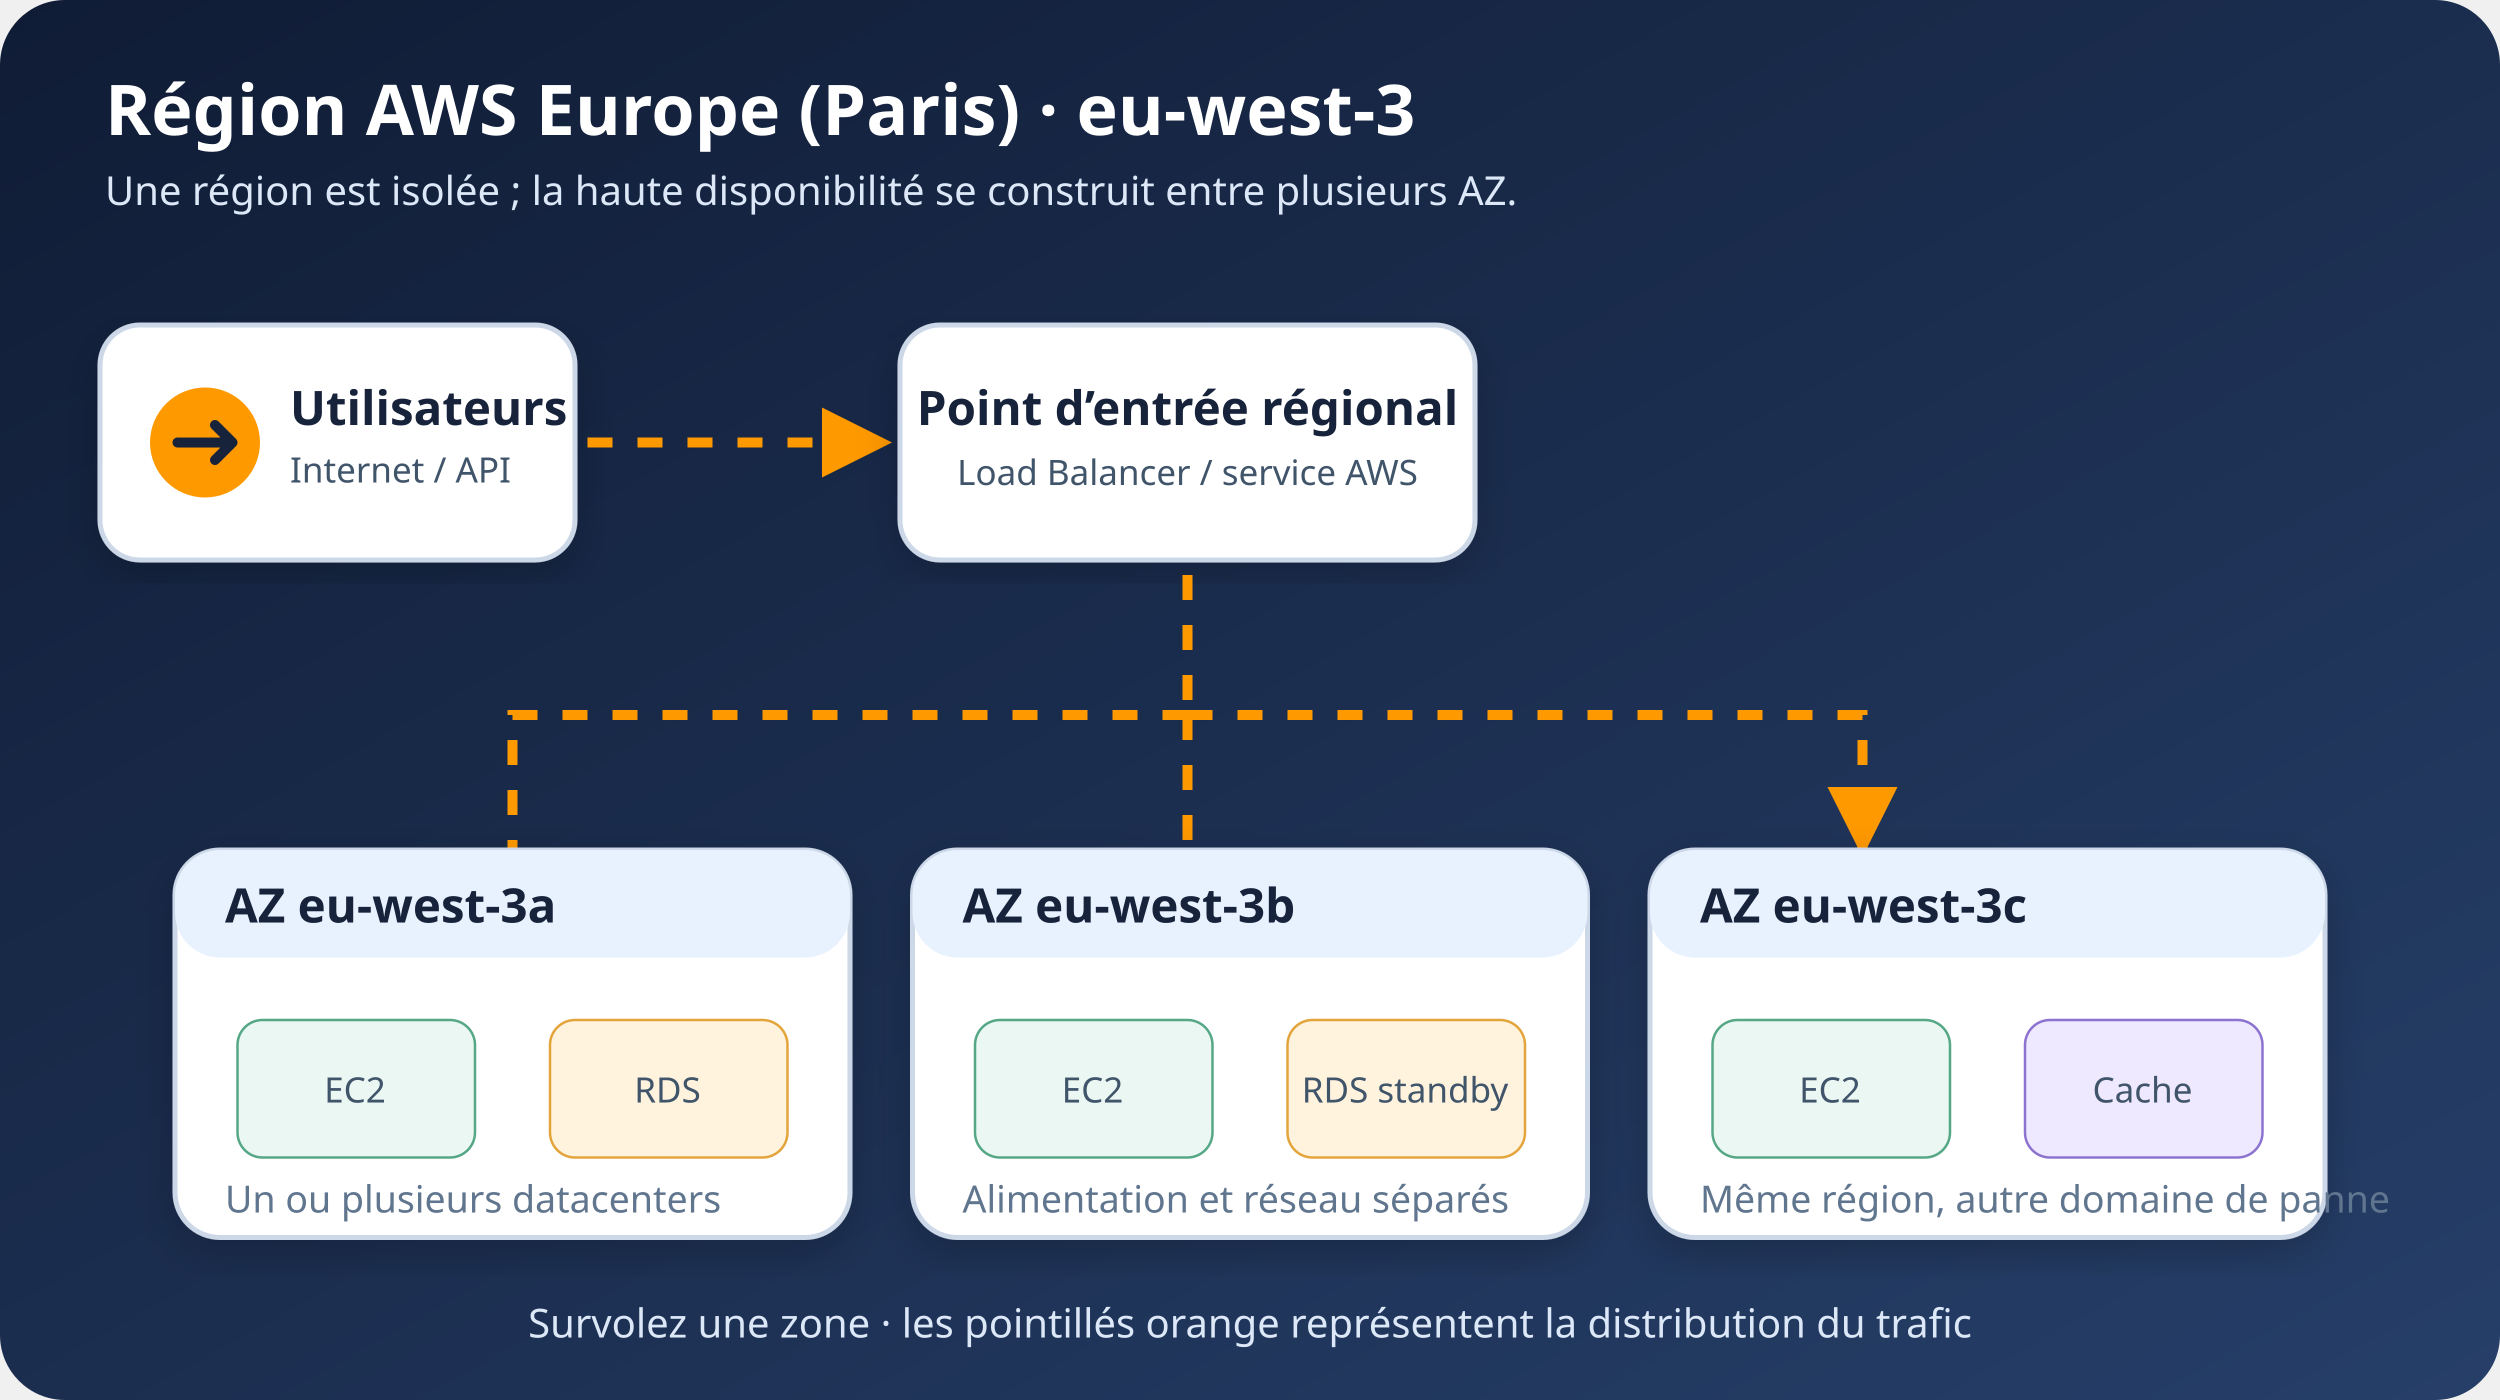
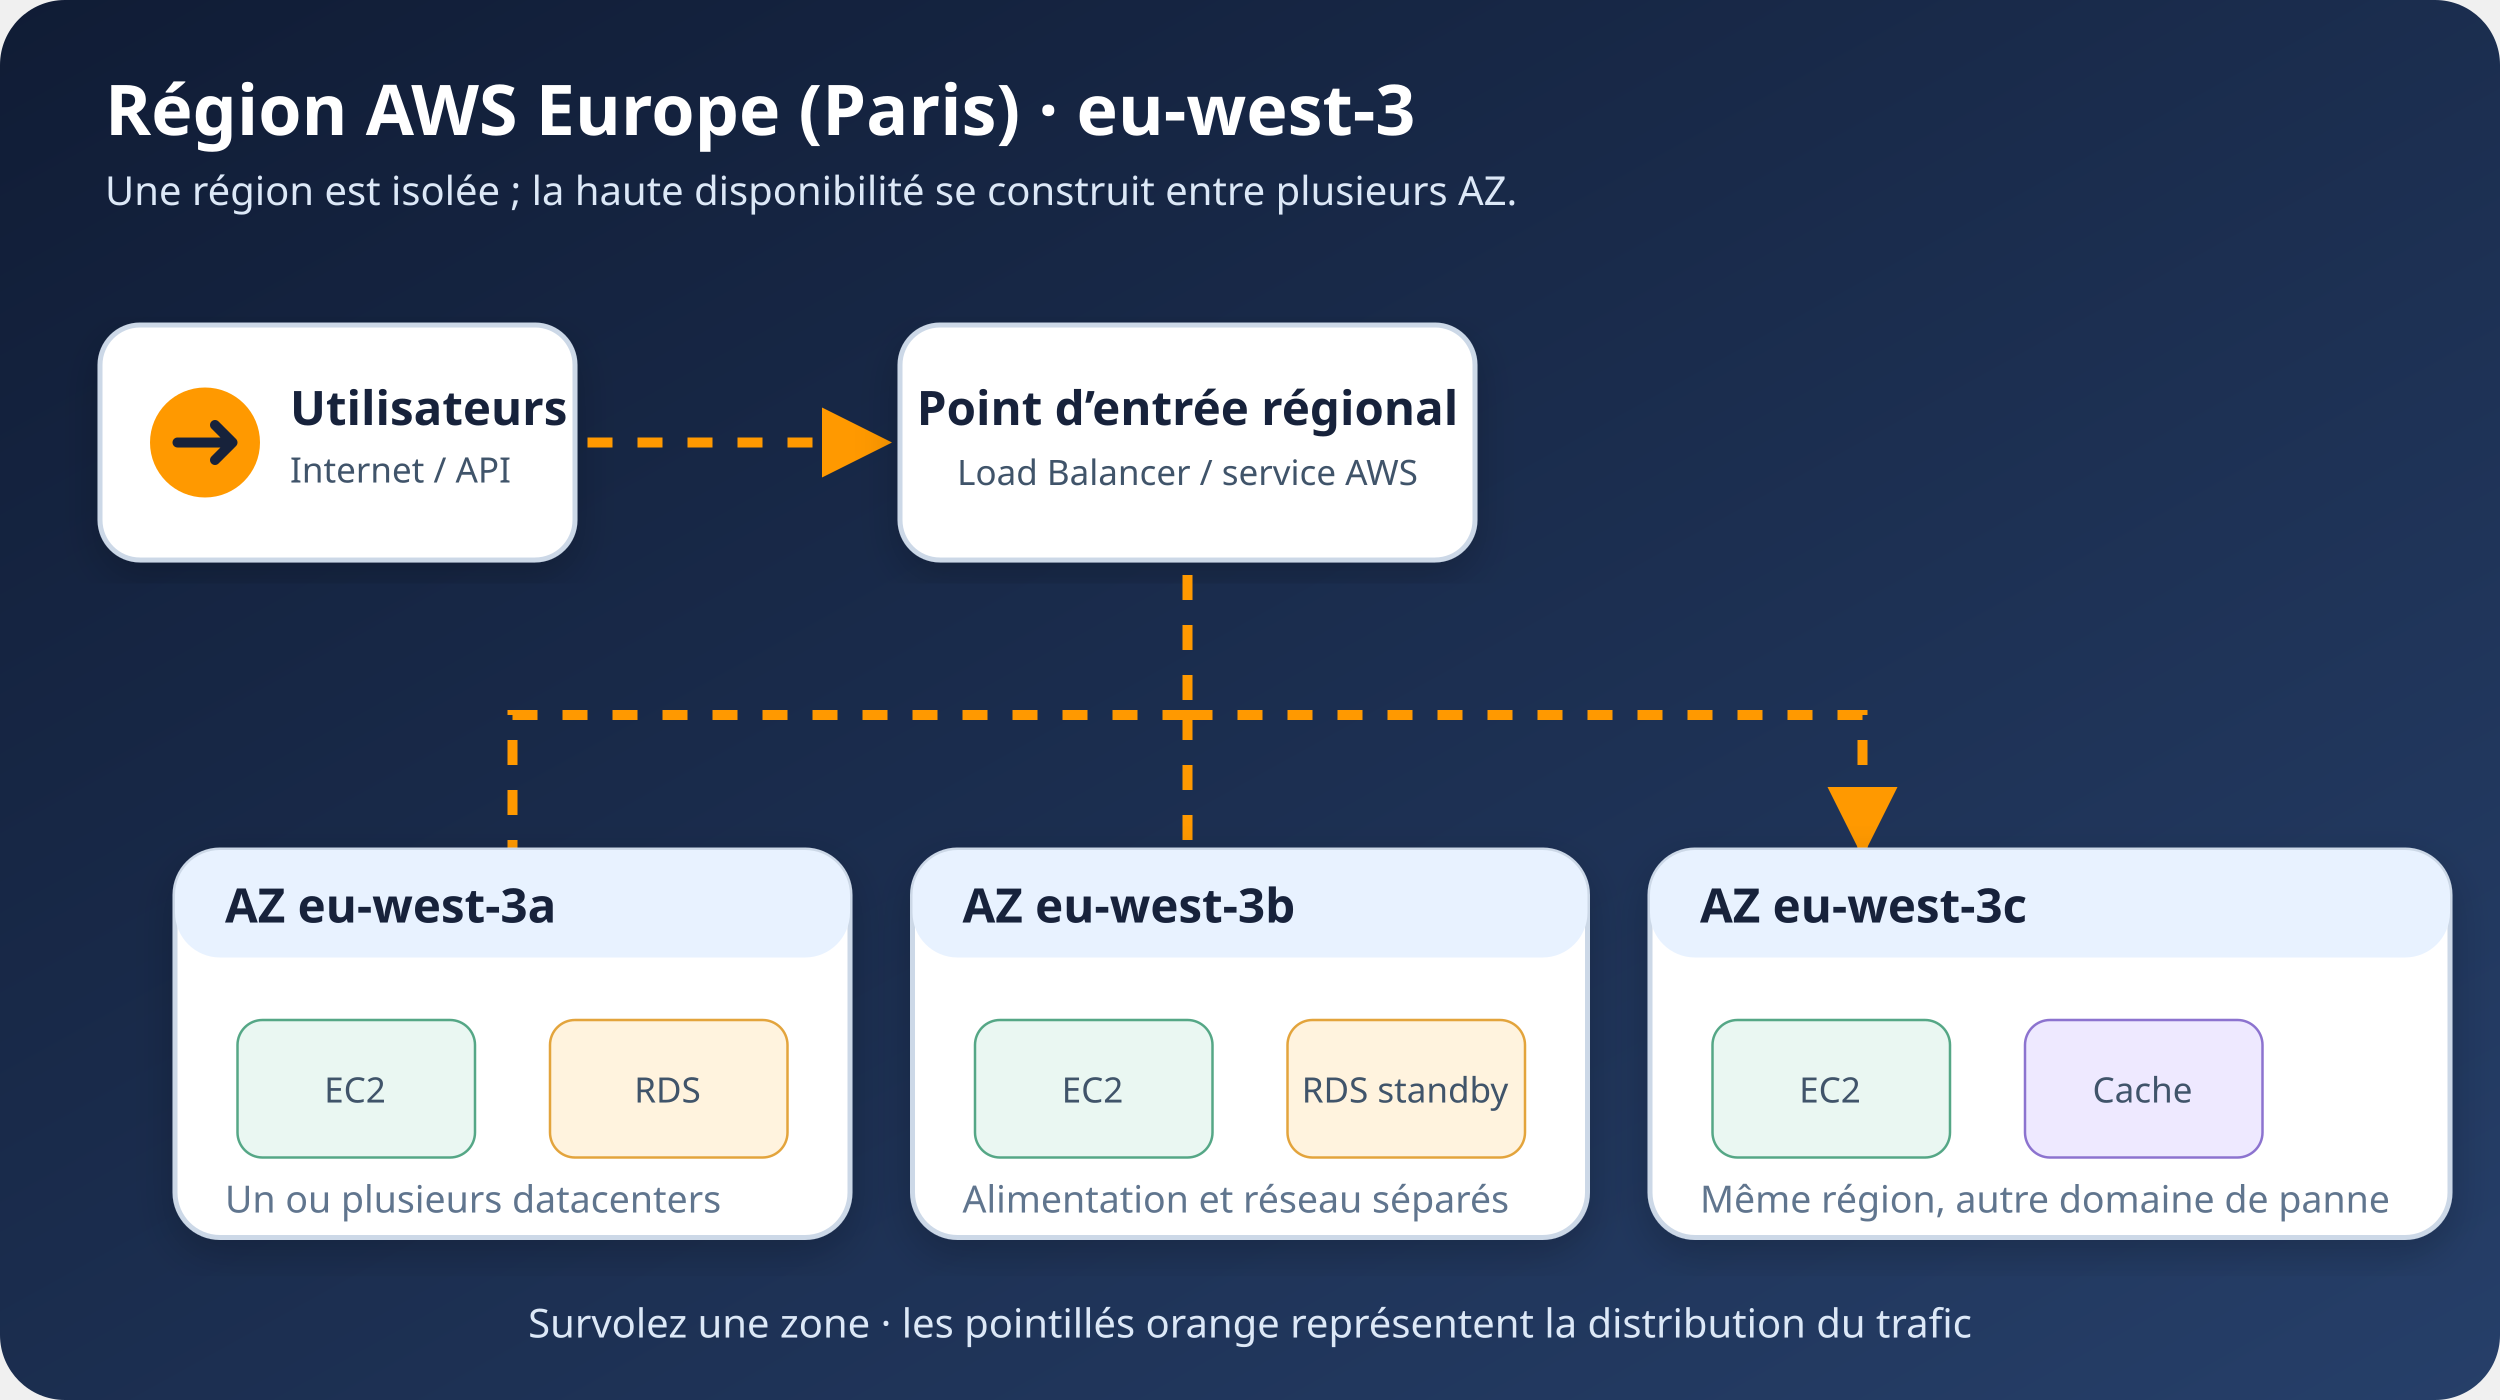
<svg xmlns="http://www.w3.org/2000/svg" viewBox="0 0 1000 560" role="img" aria-labelledby="title desc">
  <defs>
    <linearGradient id="bg" x1="0" x2="1" y1="0" y2="1">
      <stop stop-color="#101c35" />
      <stop offset="1" stop-color="#263f69" />
    </linearGradient>
    <filter id="shadow">
      <feDropShadow dx="0" dy="6" stdDeviation="8" flood-opacity=".2" />
    </filter>
    <marker id="arrow" viewBox="0 0 10 10" refX="9" refY="5" markerWidth="7" markerHeight="7" orient="auto-start-reverse">
      <path d="M0 0l10 5-10 5z" fill="#ff9900" />
    </marker>
    <style>
      .card{fill:#fff;stroke:#ccd8e7;stroke-width:2;filter:url(#shadow)}.az{transition:transform .2s ease,opacity .2s ease;transform-box:fill-box;transform-origin:center}.az:hover{transform:translateY(-7px);opacity:.92}.flow{fill:none;stroke:#ff9900;stroke-width:4;stroke-dasharray:10 10;marker-end:url(#arrow);animation:move 1.4s linear infinite}.soft{fill:#60758e;font:15px system-ui,sans-serif}.label{fill:#17223b;font:700 19px system-ui,sans-serif}.small{fill:#40546a;font:14px system-ui,sans-serif}.head{fill:#fff;font:800 28px system-ui,sans-serif}.sub{fill:#dce8f7;font:16px system-ui,sans-serif}@keyframes move{to{stroke-dashoffset:-40}}@media(prefers-reduced-motion:reduce){.flow{animation:none}}
    </style>
  </defs>
  <rect width="1000" height="560" rx="26" fill="url(#bg)" />
  <text x="42" y="54" class="head">Région AWS Europe (Paris) · eu-west-3</text>
  <text x="42" y="82" class="sub">Une région est isolée ; la haute disponibilité se construit entre plusieurs AZ.</text>
  <g transform="translate(40 130)">
    <rect class="card" width="190" height="94" rx="16" />
    <circle cx="42" cy="47" r="22" fill="#ff9900" />
    <path d="M31 47h22m-7-7 7 7-7 7" fill="none" stroke="#17223b" stroke-width="4" stroke-linecap="round" stroke-linejoin="round" />
    <text x="76" y="40" class="label">Utilisateurs</text>
    <text x="76" y="63" class="small">Internet / API</text>
  </g>
  <path class="flow" d="M235 177H354" />
  <g transform="translate(360 130)">
    <rect class="card" width="230" height="94" rx="16" />
    <text x="115" y="40" text-anchor="middle" class="label">Point d’entrée régional</text>
    <text x="115" y="64" text-anchor="middle" class="small">Load Balancer / service AWS</text>
  </g>
  <path class="flow" d="M475 230v56M475 286H205v54M475 286v54M475 286h270v54" />
  <g class="az" transform="translate(70 340)">
    <rect class="card" width="270" height="155" rx="18" />
    <rect width="270" height="43" rx="18" fill="#e8f2ff" />
    <text x="20" y="29" class="label">AZ eu-west-3a</text>
    <rect x="25" y="68" width="95" height="55" rx="10" fill="#eaf7f2" stroke="#55a786" />
    <rect x="150" y="68" width="95" height="55" rx="10" fill="#fff3de" stroke="#e3a43c" />
    <text x="72" y="101" text-anchor="middle" class="small">EC2</text>
    <text x="197" y="101" text-anchor="middle" class="small">RDS</text>
    <text x="20" y="145" class="soft">Un ou plusieurs datacenters</text>
  </g>
  <g class="az" transform="translate(365 340)">
    <rect class="card" width="270" height="155" rx="18" />
    <rect width="270" height="43" rx="18" fill="#e8f2ff" />
    <text x="20" y="29" class="label">AZ eu-west-3b</text>
    <rect x="25" y="68" width="95" height="55" rx="10" fill="#eaf7f2" stroke="#55a786" />
    <rect x="150" y="68" width="95" height="55" rx="10" fill="#fff3de" stroke="#e3a43c" />
    <text x="72" y="101" text-anchor="middle" class="small">EC2</text>
    <text x="197" y="101" text-anchor="middle" class="small">RDS standby</text>
    <text x="20" y="145" class="soft">Alimentation et réseau séparés</text>
  </g>
  <g class="az" transform="translate(660 340)">
-     <rect class="card" width="270" height="155" rx="18" />
-     <rect width="270" height="43" rx="18" fill="#e8f2ff" />
+     <rect class="card" width="320" height="155" rx="18" />
+     <rect width="320" height="43" rx="18" fill="#e8f2ff" />
    <text x="20" y="29" class="label">AZ eu-west-3c</text>
    <rect x="25" y="68" width="95" height="55" rx="10" fill="#eaf7f2" stroke="#55a786" />
    <rect x="150" y="68" width="95" height="55" rx="10" fill="#eee9ff" stroke="#8c73cf" />
    <text x="72" y="101" text-anchor="middle" class="small">EC2</text>
    <text x="197" y="101" text-anchor="middle" class="small">Cache</text>
    <text x="20" y="145" class="soft">Même région, autre domaine de panne</text>
  </g>
  <text x="500" y="535" text-anchor="middle" class="sub">Survolez une zone · les pointillés orange représentent la distribution du trafic</text>
</svg>
